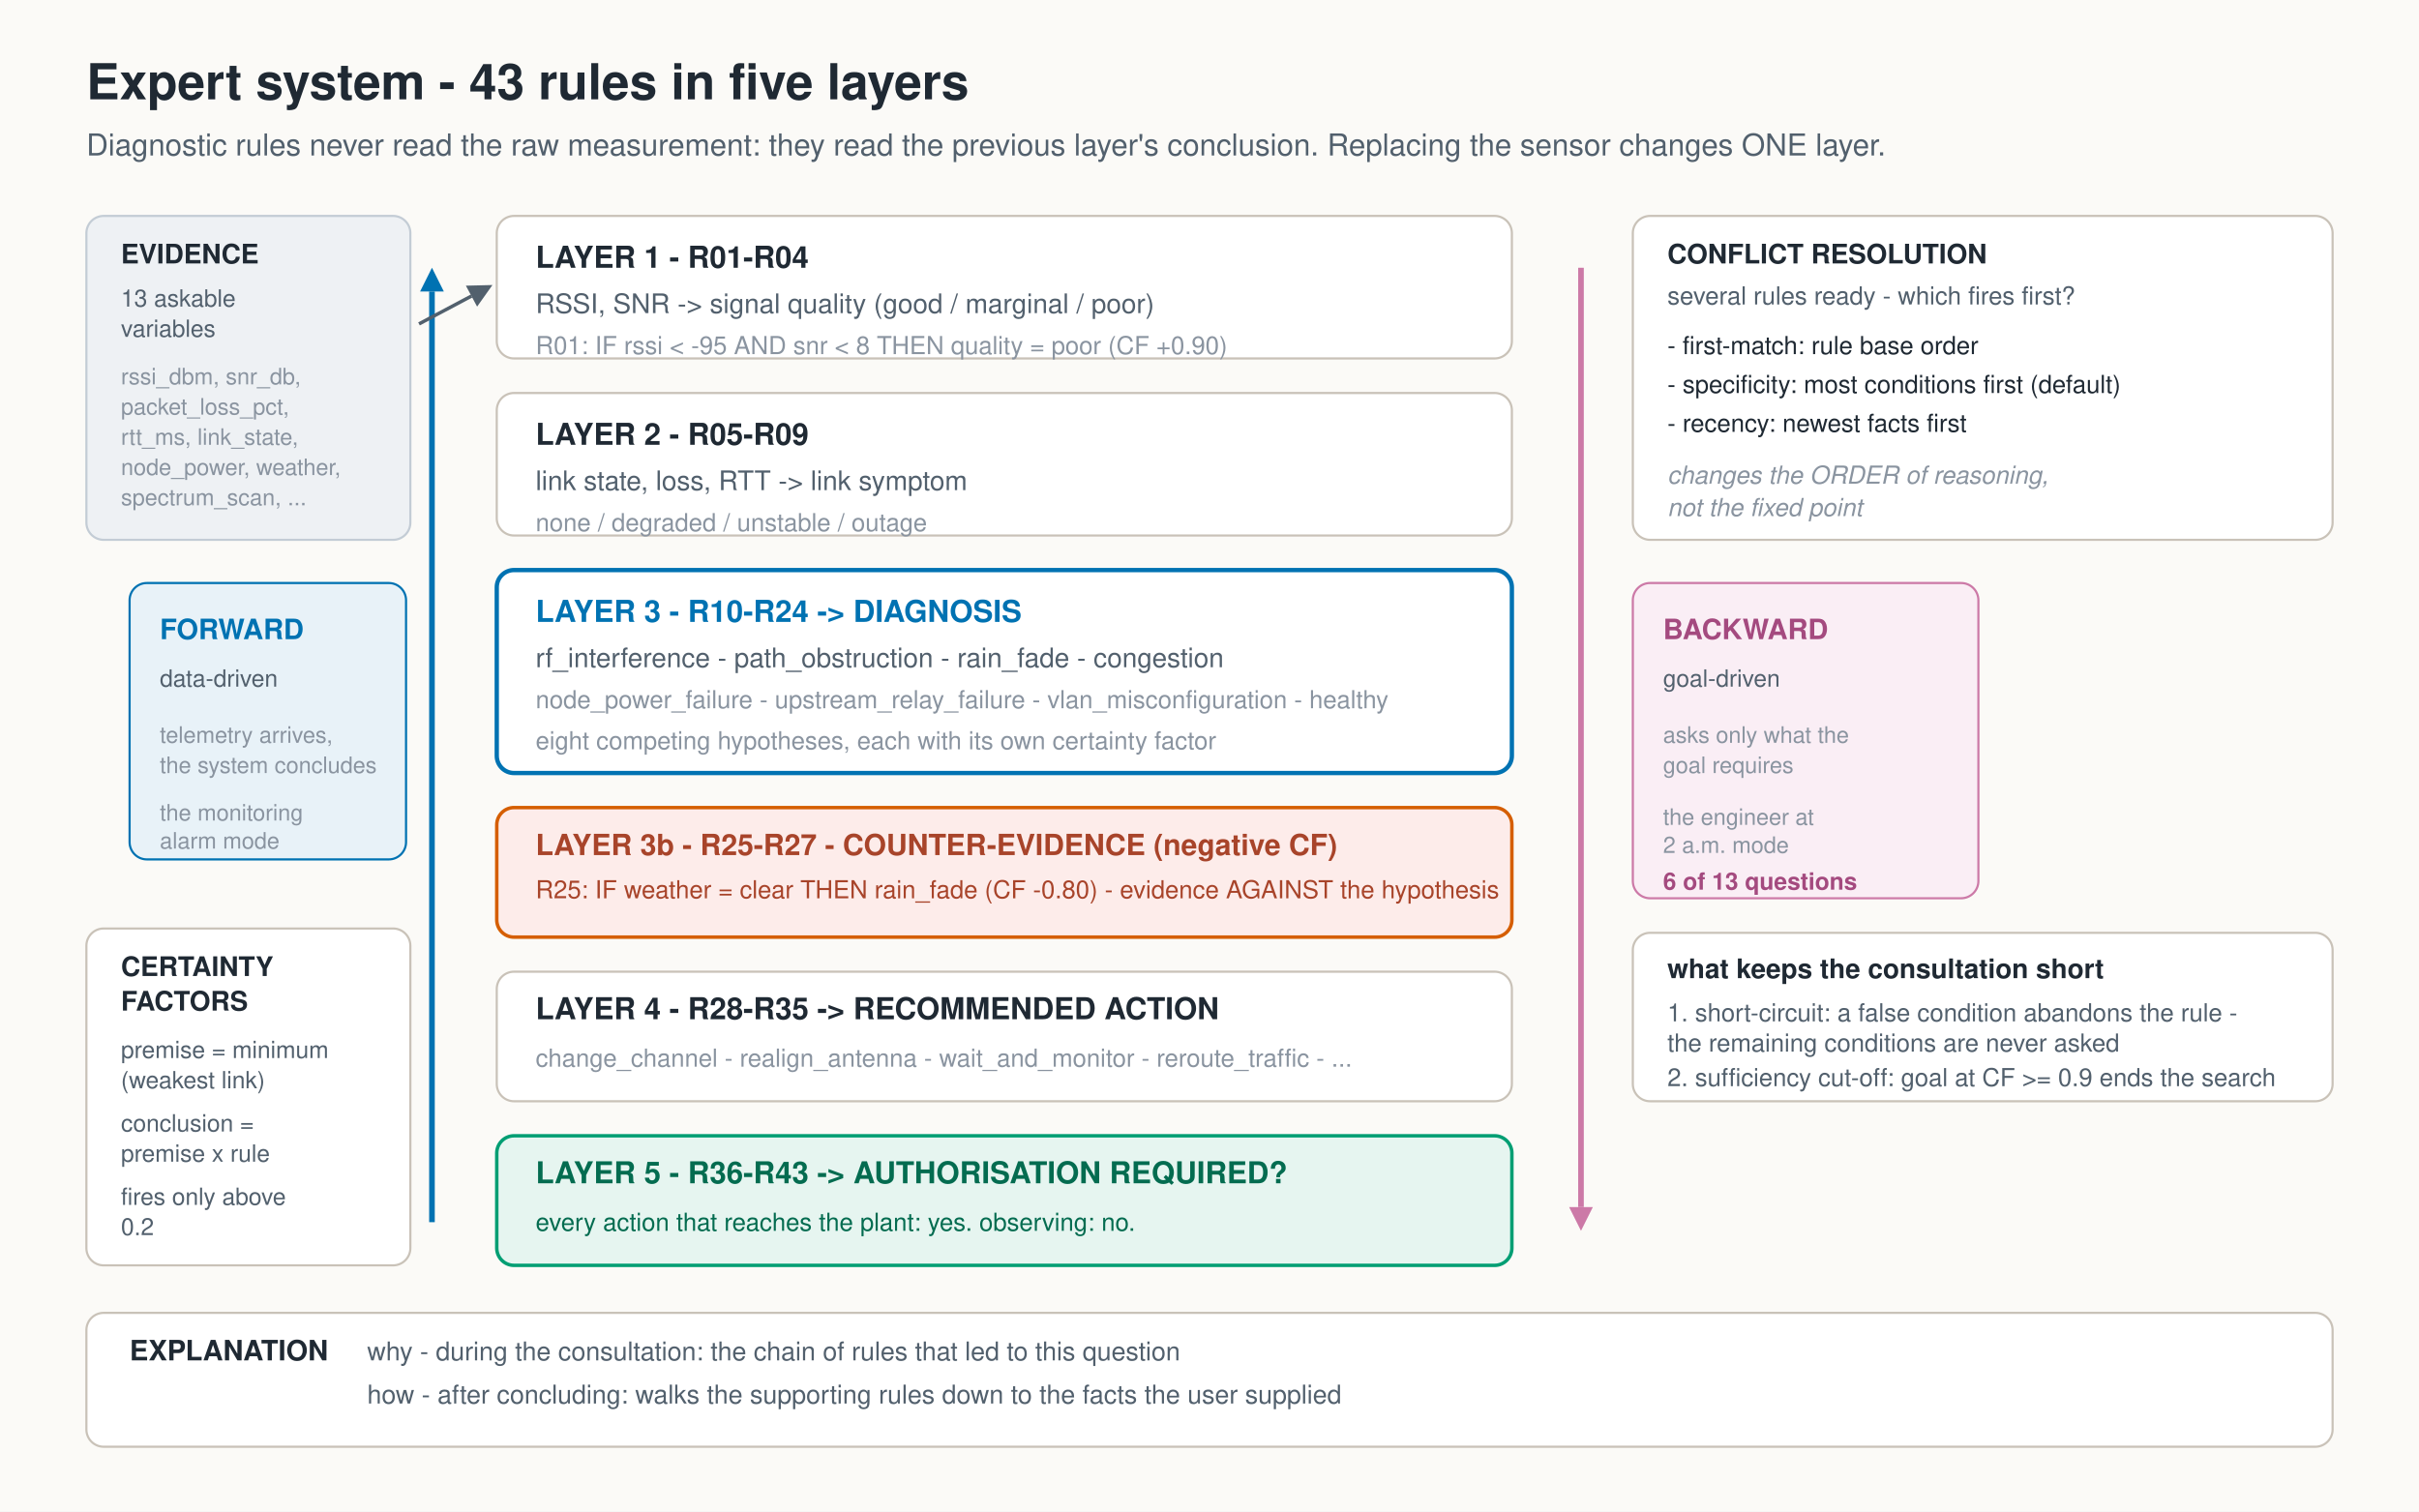
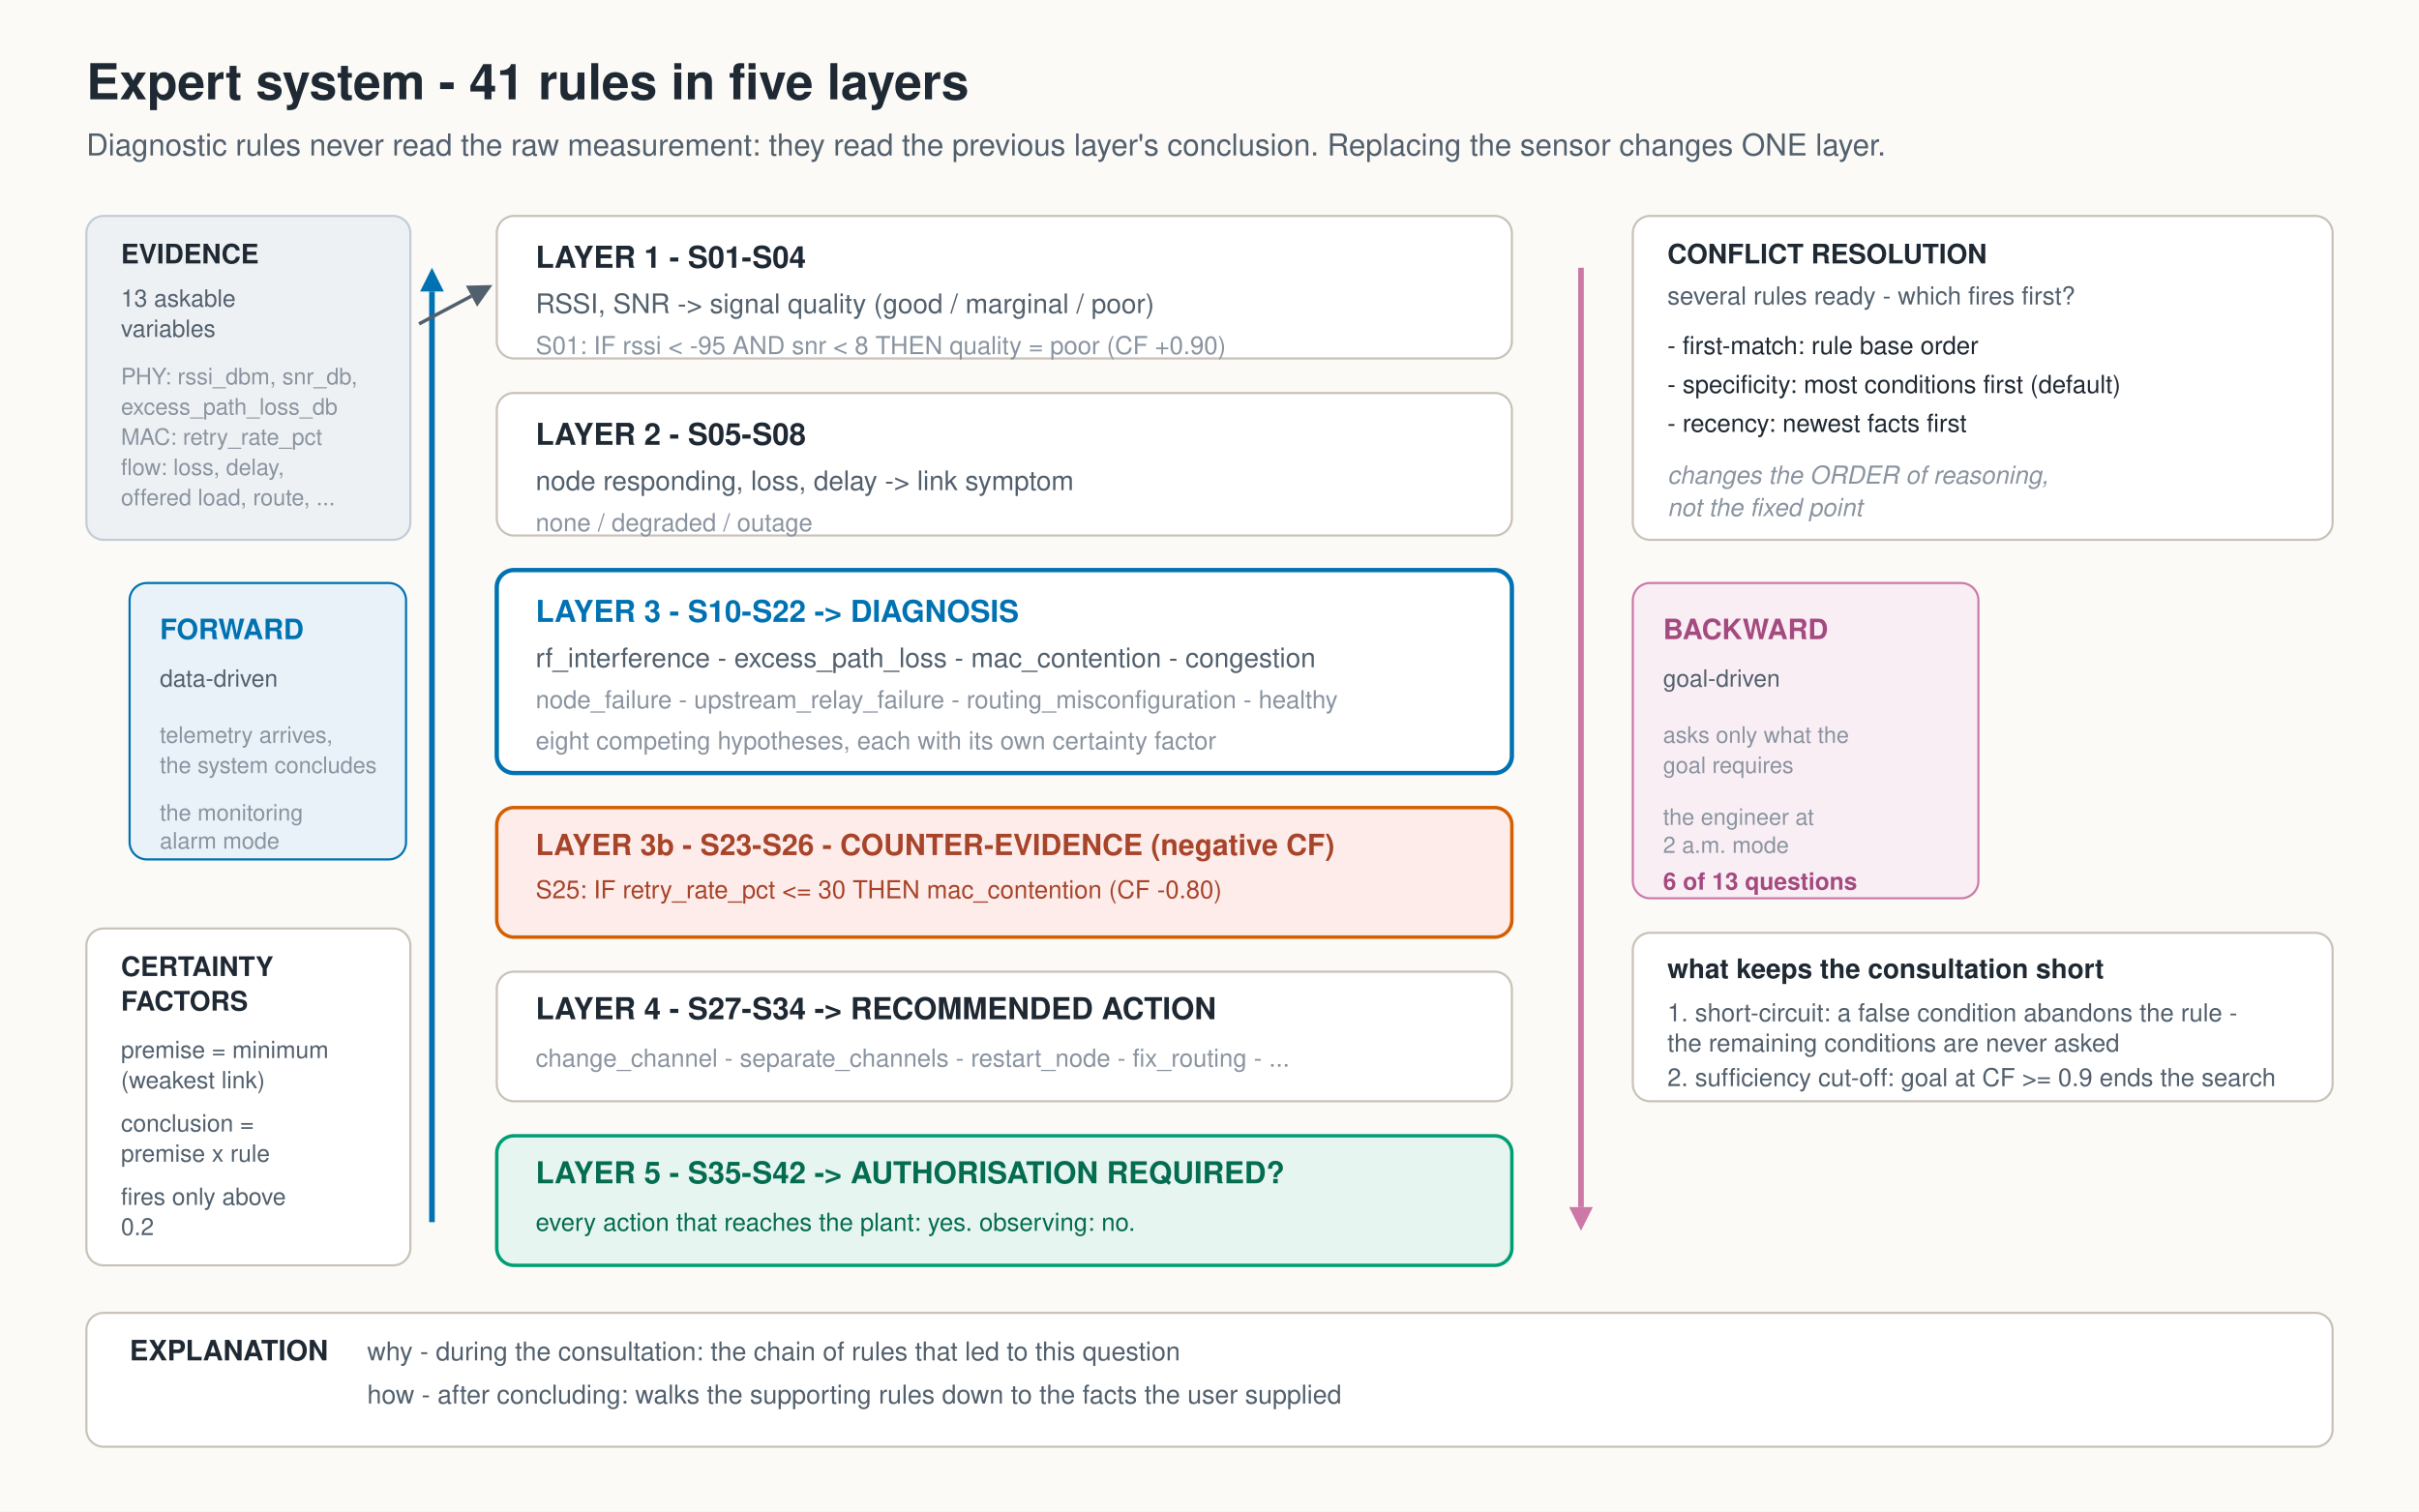
<svg xmlns="http://www.w3.org/2000/svg" viewBox="0 0 1120 700" width="1120" height="700" font-family="Segoe UI, Helvetica, Arial, sans-serif">
  <rect width="1120" height="700" fill="#fbfaf7" />
-   <text x="40" y="46" font-size="23" fill="#1f2933" font-weight="600">Expert system - 43 rules in five layers</text>
+   <text x="40" y="46" font-size="23" fill="#1f2933" font-weight="600">Expert system - 41 rules in five layers</text>
  <text x="40" y="72" font-size="14" fill="#52606d">Diagnostic rules never read the raw measurement: they read the previous layer's conclusion. Replacing the sensor changes ONE layer.</text>
  <rect x="230" y="100" width="470" height="66" rx="8" fill="#ffffff" stroke="#c9c2b8" stroke-width="1.0" />
-   <text x="248" y="124" font-size="14" fill="#1f2933" font-weight="700">LAYER 1 - R01-R04</text>
+   <text x="248" y="124" font-size="14" fill="#1f2933" font-weight="700">LAYER 1 - S01-S04</text>
  <text x="248" y="145" font-size="12.5" fill="#52606d">RSSI, SNR  -&gt;  signal quality  (good / marginal / poor)</text>
-   <text x="248" y="164" font-size="11.5" fill="#8a94a0">R01: IF rssi &lt; -95 AND snr &lt; 8 THEN quality = poor   (CF +0.90)</text>
+   <text x="248" y="164" font-size="11.5" fill="#8a94a0">S01: IF rssi &lt; -95 AND snr &lt; 8 THEN quality = poor   (CF +0.90)</text>
  <rect x="230" y="182" width="470" height="66" rx="8" fill="#ffffff" stroke="#c9c2b8" stroke-width="1.0" />
-   <text x="248" y="206" font-size="14" fill="#1f2933" font-weight="700">LAYER 2 - R05-R09</text>
-   <text x="248" y="227" font-size="12.5" fill="#52606d">link state, loss, RTT  -&gt;  link symptom</text>
-   <text x="248" y="246" font-size="11.5" fill="#8a94a0">none / degraded / unstable / outage</text>
+   <text x="248" y="206" font-size="14" fill="#1f2933" font-weight="700">LAYER 2 - S05-S08</text>
+   <text x="248" y="227" font-size="12.5" fill="#52606d">node responding, loss, delay  -&gt;  link symptom</text>
+   <text x="248" y="246" font-size="11.5" fill="#8a94a0">none / degraded / outage</text>
  <rect x="230" y="264" width="470" height="94" rx="8" fill="#ffffff" stroke="#0072B2" stroke-width="2.0" />
-   <text x="248" y="288" font-size="14" fill="#0072B2" font-weight="700">LAYER 3 - R10-R24  -&gt;  DIAGNOSIS</text>
-   <text x="248" y="309" font-size="12.5" fill="#52606d">rf_interference - path_obstruction - rain_fade - congestion</text>
-   <text x="248" y="328" font-size="11.5" fill="#8a94a0">node_power_failure - upstream_relay_failure - vlan_misconfiguration - healthy</text>
+   <text x="248" y="288" font-size="14" fill="#0072B2" font-weight="700">LAYER 3 - S10-S22  -&gt;  DIAGNOSIS</text>
+   <text x="248" y="309" font-size="12.5" fill="#52606d">rf_interference - excess_path_loss - mac_contention - congestion</text>
+   <text x="248" y="328" font-size="11.5" fill="#8a94a0">node_failure - upstream_relay_failure - routing_misconfiguration - healthy</text>
  <text x="248" y="347" font-size="11.5" fill="#8a94a0">eight competing hypotheses, each with its own certainty factor</text>
  <rect x="230" y="374" width="470" height="60" rx="8" fill="#fdecea" stroke="#D55E00" stroke-width="1.6" />
-   <text x="248" y="396" font-size="13.5" fill="#a8442a" font-weight="700">LAYER 3b - R25-R27 - COUNTER-EVIDENCE (negative CF)</text>
-   <text x="248" y="416" font-size="11.5" fill="#a8442a">R25: IF weather = clear THEN rain_fade  (CF -0.80)  - evidence AGAINST the hypothesis</text>
+   <text x="248" y="396" font-size="13.5" fill="#a8442a" font-weight="700">LAYER 3b - S23-S26 - COUNTER-EVIDENCE (negative CF)</text>
+   <text x="248" y="416" font-size="11.5" fill="#a8442a">S25: IF retry_rate_pct &lt;= 30 THEN mac_contention  (CF -0.80)</text>
  <rect x="230" y="450" width="470" height="60" rx="8" fill="#ffffff" stroke="#c9c2b8" stroke-width="1.0" />
-   <text x="248" y="472" font-size="14" fill="#1f2933" font-weight="700">LAYER 4 - R28-R35  -&gt;  RECOMMENDED ACTION</text>
-   <text x="248" y="494" font-size="11.5" fill="#8a94a0">change_channel - realign_antenna - wait_and_monitor - reroute_traffic - ...</text>
+   <text x="248" y="472" font-size="14" fill="#1f2933" font-weight="700">LAYER 4 - S27-S34  -&gt;  RECOMMENDED ACTION</text>
+   <text x="248" y="494" font-size="11.5" fill="#8a94a0">change_channel - separate_channels - restart_node - fix_routing - ...</text>
  <rect x="230" y="526" width="470" height="60" rx="8" fill="#e6f5f0" stroke="#009E73" stroke-width="1.6" />
-   <text x="248" y="548" font-size="14" fill="#046c50" font-weight="700">LAYER 5 - R36-R43  -&gt;  AUTHORISATION REQUIRED?</text>
+   <text x="248" y="548" font-size="14" fill="#046c50" font-weight="700">LAYER 5 - S35-S42  -&gt;  AUTHORISATION REQUIRED?</text>
  <text x="248" y="570" font-size="11.5" fill="#046c50">every action that reaches the plant: yes. observing: no.</text>
  <line x1="200" y1="566" x2="200.0" y2="135.0" stroke="#0072B2" stroke-width="2.6" />
  <polygon points="200,124 205.5,135.0 194.5,135.0" fill="#0072B2" />
  <rect x="60" y="270" width="128" height="128" rx="8" fill="#e8f2f8" stroke="#0072B2" stroke-width="1.0" />
  <text x="74" y="296" font-size="13" fill="#0072B2" font-weight="700">FORWARD</text>
  <text x="74" y="318" font-size="11" fill="#52606d">data-driven</text>
  <text x="74" y="344" font-size="10.5" fill="#8a94a0">telemetry arrives,</text>
  <text x="74" y="358" font-size="10.5" fill="#8a94a0">the system concludes</text>
  <text x="74" y="380" font-size="10.5" fill="#8a94a0">the monitoring</text>
  <text x="74" y="393" font-size="10.5" fill="#8a94a0">alarm mode</text>
  <line x1="732" y1="124" x2="732.0" y2="559.0" stroke="#CC79A7" stroke-width="2.6" />
  <polygon points="732,570 726.5,559.0 737.5,559.0" fill="#CC79A7" />
  <rect x="756" y="270" width="160" height="146" rx="8" fill="#faeef5" stroke="#CC79A7" stroke-width="1.0" />
  <text x="770" y="296" font-size="13" fill="#a44a7f" font-weight="700">BACKWARD</text>
  <text x="770" y="318" font-size="11" fill="#52606d">goal-driven</text>
  <text x="770" y="344" font-size="10.5" fill="#8a94a0">asks only what the</text>
  <text x="770" y="358" font-size="10.5" fill="#8a94a0">goal requires</text>
  <text x="770" y="382" font-size="10.5" fill="#8a94a0">the engineer at</text>
  <text x="770" y="395" font-size="10.5" fill="#8a94a0">2 a.m. mode</text>
  <text x="770" y="412" font-size="11" fill="#a44a7f" font-weight="700">6 of 13 questions</text>
  <rect x="756" y="432" width="324" height="78" rx="8" fill="#ffffff" stroke="#c9c2b8" stroke-width="1.0" />
  <text x="772" y="453" font-size="12.5" fill="#1f2933" font-weight="700">what keeps the consultation short</text>
  <text x="772" y="473" font-size="11.5" fill="#52606d">1. short-circuit: a false condition abandons the rule -</text>
  <text x="772" y="487" font-size="11.5" fill="#52606d">    the remaining conditions are never asked</text>
  <text x="772" y="503" font-size="11.5" fill="#52606d">2. sufficiency cut-off: goal at CF &gt;= 0.9 ends the search</text>
  <rect x="40" y="430" width="150" height="156" rx="8" fill="#ffffff" stroke="#c9c2b8" stroke-width="1.0" />
  <text x="56" y="452" font-size="12.5" fill="#1f2933" font-weight="700">CERTAINTY</text>
  <text x="56" y="468" font-size="12.5" fill="#1f2933" font-weight="700">FACTORS</text>
  <text x="56" y="490" font-size="11" fill="#52606d">premise = minimum</text>
  <text x="56" y="504" font-size="11" fill="#52606d">(weakest link)</text>
  <text x="56" y="524" font-size="11" fill="#52606d">conclusion =</text>
  <text x="56" y="538" font-size="11" fill="#52606d">premise x rule</text>
  <text x="56" y="558" font-size="11" fill="#52606d">fires only above</text>
  <text x="56" y="572" font-size="11" fill="#52606d">0.2</text>
  <rect x="756" y="100" width="324" height="150" rx="8" fill="#ffffff" stroke="#c9c2b8" stroke-width="1.0" />
  <text x="772" y="122" font-size="12.5" fill="#1f2933" font-weight="700">CONFLICT RESOLUTION</text>
  <text x="772" y="141" font-size="11.5" fill="#52606d">several rules ready - which fires first?</text>
  <text x="772" y="164" font-size="11.5" fill="#1f2933">- first-match: rule base order</text>
  <text x="772" y="182" font-size="11.5" fill="#1f2933">- specificity: most conditions first (default)</text>
  <text x="772" y="200" font-size="11.5" fill="#1f2933">- recency: newest facts first</text>
  <text x="772" y="224" font-size="11.5" fill="#8a94a0" font-style="italic">changes the ORDER of reasoning,</text>
  <text x="772" y="239" font-size="11.5" fill="#8a94a0" font-style="italic">not the fixed point</text>
  <rect x="40" y="100" width="150" height="150" rx="8" fill="#eef1f4" stroke="#c3ccd5" stroke-width="1.0" />
  <text x="56" y="122" font-size="12.5" fill="#1f2933" font-weight="700">EVIDENCE</text>
  <text x="56" y="142" font-size="11" fill="#52606d">13 askable</text>
  <text x="56" y="156" font-size="11" fill="#52606d">variables</text>
-   <text x="56" y="178" font-size="10.5" fill="#8a94a0">rssi_dbm, snr_db,</text>
-   <text x="56" y="192" font-size="10.5" fill="#8a94a0">packet_loss_pct,</text>
-   <text x="56" y="206" font-size="10.5" fill="#8a94a0">rtt_ms, link_state,</text>
-   <text x="56" y="220" font-size="10.5" fill="#8a94a0">node_power, weather,</text>
-   <text x="56" y="234" font-size="10.5" fill="#8a94a0">spectrum_scan, ...</text>
+   <text x="56" y="178" font-size="10.5" fill="#8a94a0">PHY: rssi_dbm, snr_db,</text>
+   <text x="56" y="192" font-size="10.5" fill="#8a94a0">excess_path_loss_db</text>
+   <text x="56" y="206" font-size="10.5" fill="#8a94a0">MAC: retry_rate_pct</text>
+   <text x="56" y="220" font-size="10.5" fill="#8a94a0">flow: loss, delay,</text>
+   <text x="56" y="234" font-size="10.5" fill="#8a94a0">offered load, route, ...</text>
  <line x1="194" y1="150" x2="218.3" y2="137.1" stroke="#52606d" stroke-width="1.6" />
  <polygon points="228,132 220.9,142.0 215.7,132.3" fill="#52606d" />
  <rect x="40" y="608" width="1040" height="62" rx="8" fill="#ffffff" stroke="#c9c2b8" stroke-width="1.0" />
  <text x="60" y="630" font-size="13" fill="#1f2933" font-weight="700">EXPLANATION</text>
  <text x="170" y="630" font-size="12" fill="#52606d">why  - during the consultation: the chain of rules that led to this question</text>
  <text x="170" y="650" font-size="12" fill="#52606d">how  - after concluding: walks the supporting rules down to the facts the user supplied</text>
</svg>
